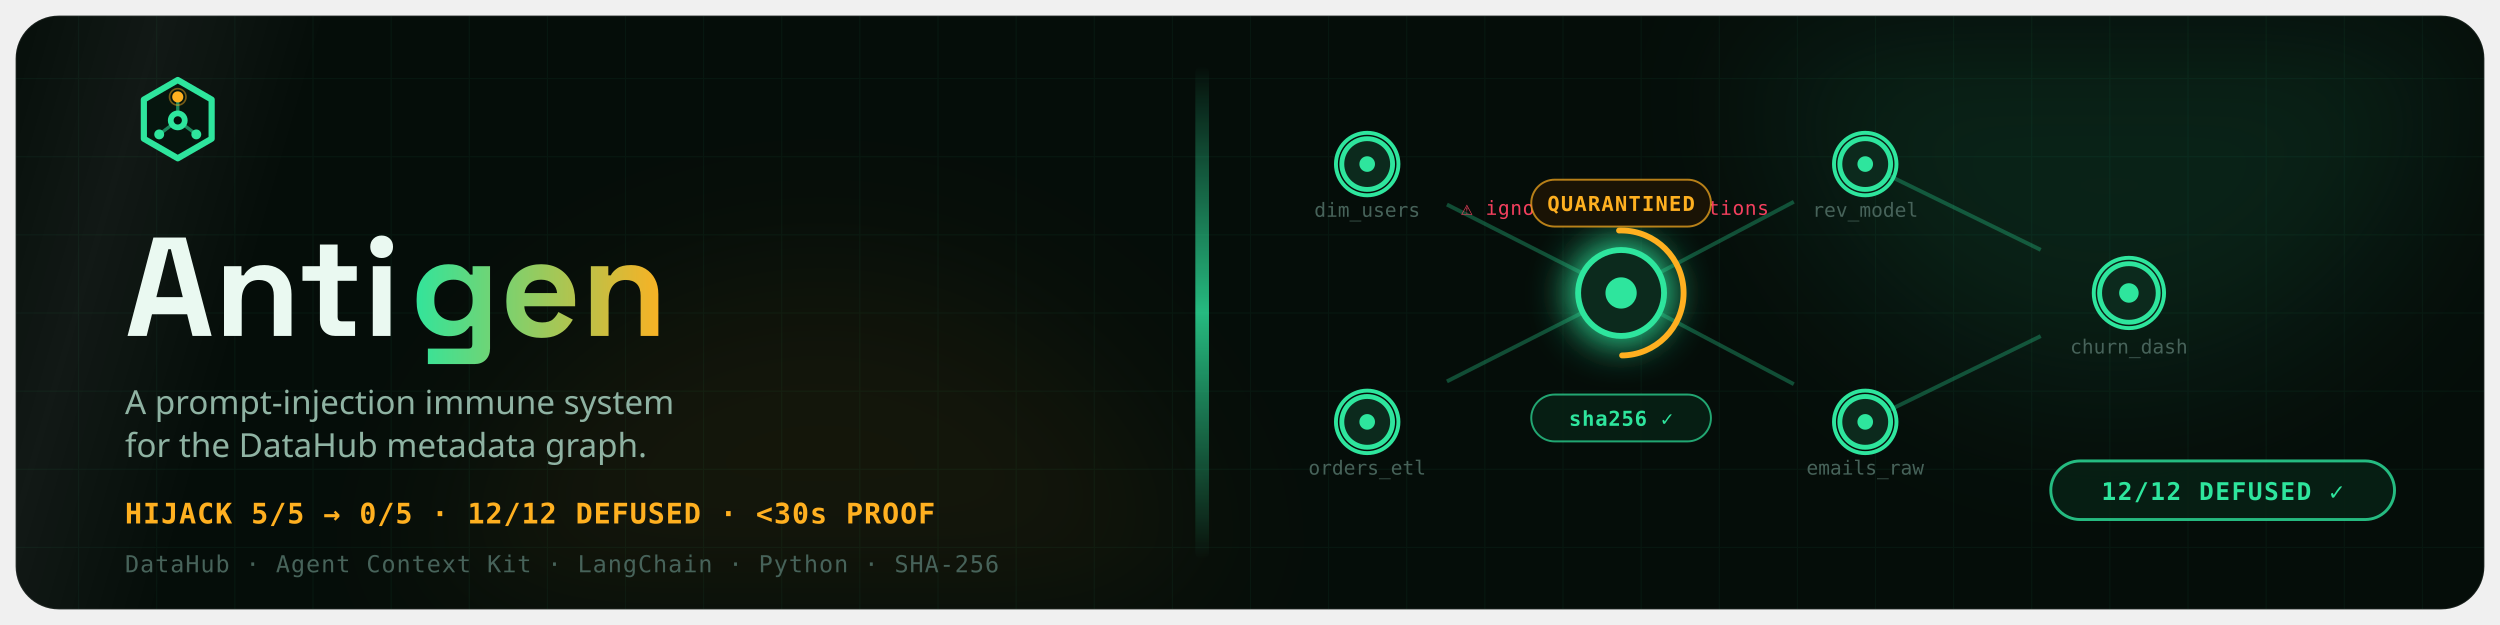
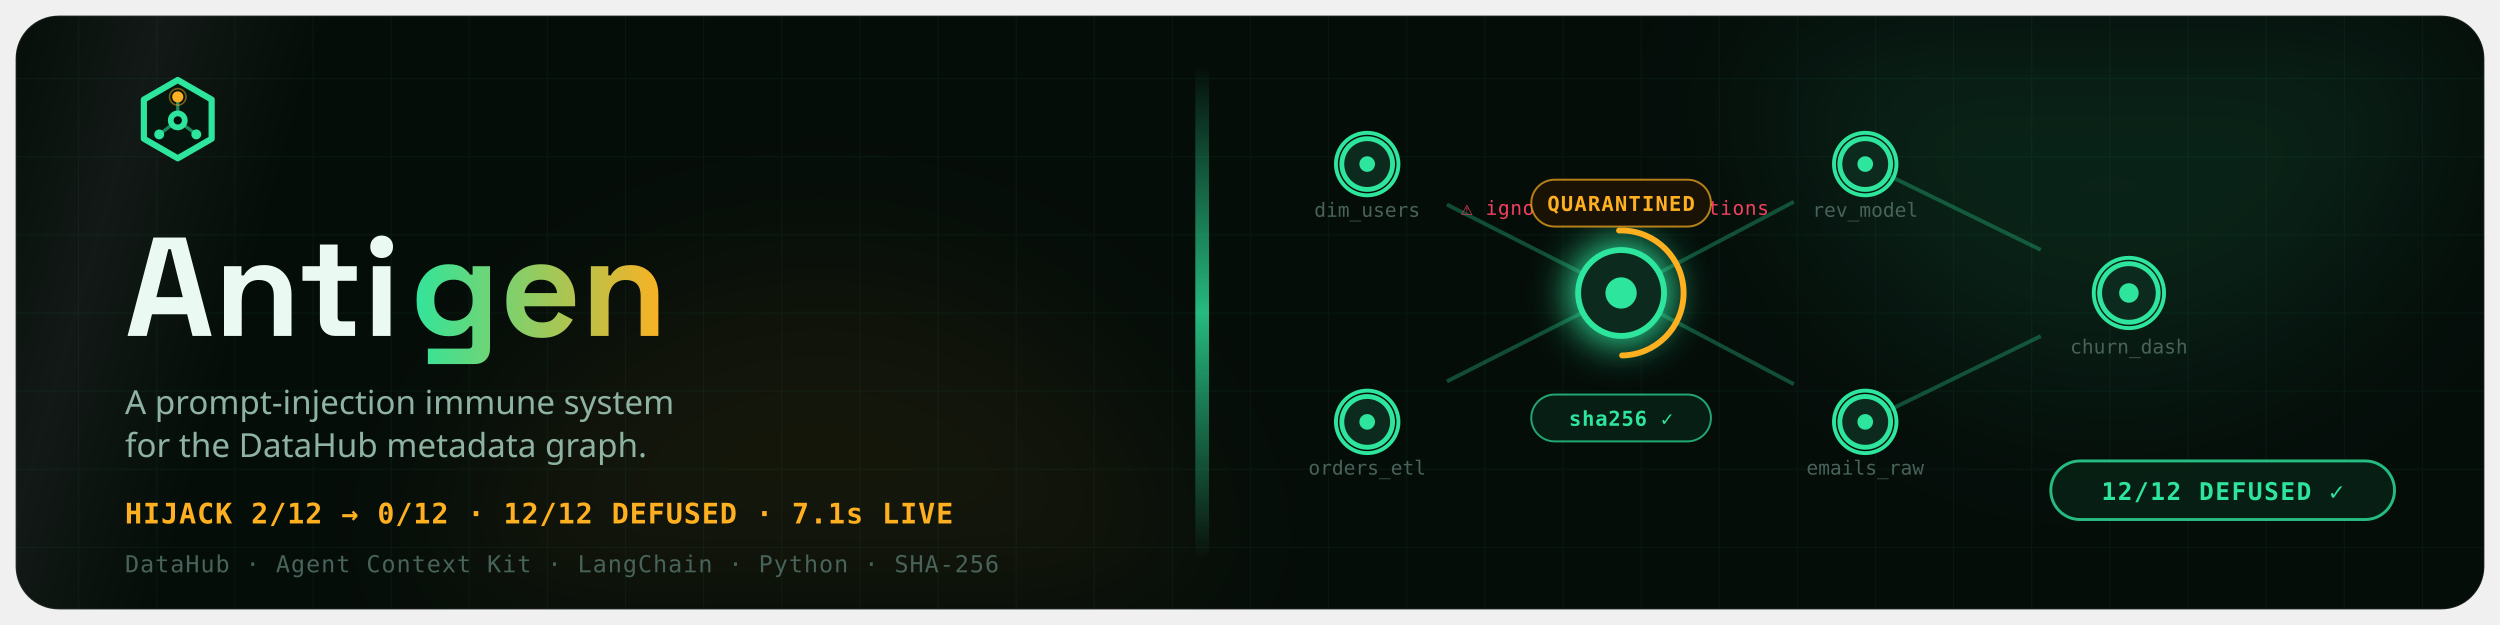
- <svg xmlns="http://www.w3.org/2000/svg" viewBox="0 0 1280 320" width="1280" height="320" role="img" aria-label="Antigen — a prompt-injection immune system for the DataHub metadata graph. A poisoned catalog entity is detected, quarantined, defused and certified; stock-agent hijack rate drops from 5/5 to 0/5.">
+ <svg xmlns="http://www.w3.org/2000/svg" viewBox="0 0 1280 320" width="1280" height="320" role="img" aria-label="Antigen — a prompt-injection immune system for the DataHub metadata graph. A poisoned catalog entity is detected, quarantined, defused and certified; stock-agent hijack rate drops from 2/12 to 0/12.">
  <defs>
    <linearGradient id="hWord" gradientUnits="userSpaceOnUse" x1="0" y1="0" x2="132" y2="0">
      <stop offset="0%" stop-color="#2EE59D" />
      <stop offset="100%" stop-color="#FFB020" />
    </linearGradient>
    <linearGradient id="hBeamV" x1="0" y1="0" x2="0" y2="1">
      <stop offset="0%" stop-color="#2EE59D" stop-opacity="0" />
      <stop offset="50%" stop-color="#2EE59D" stop-opacity="0.8" />
      <stop offset="100%" stop-color="#2EE59D" stop-opacity="0" />
    </linearGradient>
    <linearGradient id="hSweep" x1="0" y1="0" x2="1" y2="0">
      <stop offset="0%" stop-color="#FFFFFF" stop-opacity="0" />
      <stop offset="50%" stop-color="#FFFFFF" stop-opacity="0.05" />
      <stop offset="100%" stop-color="#FFFFFF" stop-opacity="0" />
    </linearGradient>
    <filter id="hBlurAurora" x="-60%" y="-60%" width="220%" height="220%">
      <feGaussianBlur stdDeviation="42" />
    </filter>
    <filter id="hBlurComet" x="-120%" y="-120%" width="340%" height="340%">
      <feGaussianBlur stdDeviation="3" />
    </filter>
    <filter id="hGlowSoft" x="-120%" y="-120%" width="340%" height="340%">
      <feGaussianBlur stdDeviation="10" />
    </filter>
    <pattern id="hGrid" width="40" height="40" patternUnits="userSpaceOnUse">
      <path d="M 40 0 L 0 0 0 40" fill="none" stroke="#2EE59D" stroke-opacity="0.05" stroke-width="1" />
    </pattern>
    <clipPath id="hPlate">
      <rect x="8" y="8" width="1264" height="304" rx="22" />
    </clipPath>
    <clipPath id="hGenClip">
      <g transform="translate(210,172)">
        <path d="M3.31 -17.71L3.31 -17.71L3.31 -18.86Q3.31 -24.48 5.54 -28.48Q7.78 -32.47 11.48 -34.6Q15.19 -36.72 19.58 -36.72L19.58 -36.72Q24.48 -36.72 27 -34.99Q29.52 -33.26 30.67 -31.39L30.67 -31.39L31.97 -31.39L31.97 -35.71L40.9 -35.71L40.9 6.34Q40.9 10.01 38.74 12.2Q36.58 14.4 32.98 14.4L32.98 14.4L9.07 14.4L9.07 6.48L29.81 6.48Q31.82 6.48 31.82 4.32L31.82 4.32L31.82 -4.97L30.53 -4.97Q29.81 -3.82 28.51 -2.63Q27.22 -1.44 25.06 -0.65Q22.9 0.14 19.58 0.14L19.58 0.14Q15.19 0.14 11.48 -1.98Q7.78 -4.1 5.54 -8.1Q3.31 -12.1 3.31 -17.71M22.18 -7.78L22.18 -7.78Q26.35 -7.78 29.16 -10.44Q31.97 -13.1 31.97 -17.93L31.97 -17.93L31.97 -18.65Q31.97 -23.54 29.2 -26.17Q26.42 -28.8 22.18 -28.8L22.18 -28.8Q18 -28.8 15.19 -26.17Q12.38 -23.54 12.38 -18.65L12.38 -18.65L12.38 -17.93Q12.38 -13.1 15.19 -10.44Q18 -7.78 22.18 -7.78M67.25 1.01L67.25 1.01Q61.92 1.01 57.85 -1.26Q53.78 -3.53 51.52 -7.67Q49.25 -11.81 49.25 -17.42L49.25 -17.42L49.25 -18.29Q49.25 -23.9 51.48 -28.04Q53.71 -32.18 57.74 -34.45Q61.78 -36.72 67.1 -36.72L67.1 -36.72Q72.36 -36.72 76.25 -34.38Q80.14 -32.04 82.3 -27.9Q84.46 -23.76 84.46 -18.29L84.46 -18.29L84.46 -15.19L58.46 -15.19Q58.61 -11.52 61.2 -9.22Q63.79 -6.91 67.54 -6.91L67.54 -6.91Q71.35 -6.91 73.15 -8.57Q74.95 -10.22 75.89 -12.24L75.89 -12.24L83.3 -8.35Q82.3 -6.48 80.39 -4.28Q78.48 -2.09 75.31 -0.54Q72.14 1.01 67.25 1.01M58.54 -21.96L58.54 -21.96L75.24 -21.96Q74.95 -25.06 72.76 -26.93Q70.56 -28.8 67.03 -28.8L67.03 -28.8Q63.36 -28.8 61.2 -26.93Q59.04 -25.06 58.54 -21.96M101.59 0L92.52 0L92.52 -35.71L101.45 -35.71L101.45 -31.03L102.74 -31.03Q103.61 -32.9 105.98 -34.6Q108.36 -36.29 113.18 -36.29L113.18 -36.29Q117.36 -36.29 120.49 -34.38Q123.62 -32.47 125.35 -29.12Q127.08 -25.78 127.08 -21.31L127.08 -21.31L127.08 0L118.01 0L118.01 -20.59Q118.01 -24.62 116.03 -26.64Q114.05 -28.66 110.38 -28.66L110.38 -28.66Q106.2 -28.66 103.9 -25.88Q101.59 -23.11 101.59 -18.14L101.59 -18.14L101.59 0" />
      </g>
    </clipPath>
    <style>
      .h-sans { font-family: 'Segoe UI', system-ui, -apple-system, sans-serif; }
      .h-mono { font-family: ui-monospace, SFMono-Regular, Menlo, Consolas, monospace; }
      .h-pop { transform-box: fill-box; transform-origin: center; animation: 8s cubic-bezier(.2,1.4,.4,1) infinite; }
      .hp-p { animation-name: h-pop-p; }
      .hp-1 { animation-name: h-pop-1; }
      .hp-2 { animation-name: h-pop-2; }
      .hp-3 { animation-name: h-pop-3; }
      .hp-4 { animation-name: h-pop-4; }
      .hp-5 { animation-name: h-pop-5; }
      .hp-badge { animation-name: h-pop-badge; }
      .hp-chip { animation-name: h-pop-chip; }
      .hp-seal { animation-name: h-pop-seal; }
      .h-glitch { animation: h-glitch 8s linear infinite; }
      .h-metric { animation: h-metric 8s ease-in-out infinite; }
      .h-aurora-a { animation: h-drift-a 16s ease-in-out infinite alternate; }
      .h-aurora-b { animation: h-drift-b 19s ease-in-out infinite alternate; }
      @keyframes h-pop-p { 0%, 3.5% { transform: scale(0); } 6.5% { transform: scale(1.25); } 8.5%, 100% { transform: scale(1); } }
      @keyframes h-pop-1 { 0%, 3% { transform: scale(0); } 6% { transform: scale(1.2); } 8%, 100% { transform: scale(1); } }
      @keyframes h-pop-2 { 0%, 4.5% { transform: scale(0); } 7.5% { transform: scale(1.2); } 9.5%, 100% { transform: scale(1); } }
      @keyframes h-pop-3 { 0%, 6% { transform: scale(0); } 9% { transform: scale(1.2); } 11%, 100% { transform: scale(1); } }
      @keyframes h-pop-4 { 0%, 7.5% { transform: scale(0); } 10.5% { transform: scale(1.2); } 12.5%, 100% { transform: scale(1); } }
      @keyframes h-pop-5 { 0%, 9% { transform: scale(0); } 12% { transform: scale(1.2); } 14%, 100% { transform: scale(1); } }
      @keyframes h-pop-badge { 0%, 52% { transform: scale(0); } 55% { transform: scale(1.14); } 56.5%, 100% { transform: scale(1); } }
      @keyframes h-pop-chip { 0%, 66% { transform: scale(0); } 69% { transform: scale(1.12); } 70.5%, 100% { transform: scale(1); } }
      @keyframes h-pop-seal {
        0%, 82% { transform: scale(0) rotate(-10deg); }
        85% { transform: scale(1.12) rotate(3deg); }
        86.5%, 100% { transform: scale(1) rotate(-2deg); }
      }
      @keyframes h-glitch {
        0%, 15.5% { transform: translate(0, 0); }
        16.5% { transform: translate(-3px, 2px); }
        17.5% { transform: translate(3px, -2px); }
        18.5% { transform: translate(-2px, -1px); }
        19.5%, 100% { transform: translate(0, 0); }
      }
      @keyframes h-metric { 0%, 100% { opacity: 0.72; } 25% { opacity: 1; } 50% { opacity: 0.72; } 75% { opacity: 1; } }
      @keyframes h-drift-a { from { transform: translate(0, 0); } to { transform: translate(-70px, 34px); } }
      @keyframes h-drift-b { from { transform: translate(0, 0); } to { transform: translate(80px, -26px); } }
      @media (prefers-reduced-motion: reduce) { * { animation: none !important; } }
    </style>
  </defs>
  <rect x="8" y="8" width="1264" height="304" rx="22" fill="#050D09" />
  <g clip-path="url(#hPlate)">
    <rect x="8" y="8" width="1264" height="304" fill="url(#hGrid)" />
    <circle class="h-aurora-a" cx="1080" cy="26" r="170" fill="#2EE59D" opacity="0.10" filter="url(#hBlurAurora)" />
    <circle class="h-aurora-b" cx="420" cy="330" r="190" fill="#FFB020" opacity="0.06" filter="url(#hBlurAurora)" />
    <g>
      <animateTransform attributeName="transform" type="translate" dur="8s" repeatCount="indefinite" values="-300 0;-300 0;1500 0;1500 0" keyTimes="0;0.30;0.55;1" />
      <rect x="0" y="-70" width="170" height="460" fill="url(#hSweep)" transform="skewX(-16)" />
    </g>
  </g>
  <rect x="8" y="8" width="1264" height="304" rx="22" fill="none" stroke="#FFFFFF" stroke-opacity="0.08" />
  <g transform="translate(64,34) scale(0.1055)">
    <polygon points="256,66 420.5,161 420.5,351 256,446 91.5,351 91.5,161" fill="#06150E" stroke="#2EE59D" stroke-width="30" stroke-linejoin="round" />
    <g stroke="#2EE59D" stroke-opacity="0.55" stroke-width="16" stroke-linecap="round">
      <line x1="256" y1="262" x2="256" y2="152" />
      <line x1="256" y1="262" x2="166" y2="330" />
      <line x1="256" y1="262" x2="346" y2="330" />
    </g>
    <circle cx="256" cy="148" r="40" fill="none" stroke="#FFB020" stroke-opacity="0.45" stroke-width="8" />
    <circle cx="256" cy="148" r="27" fill="#FFB020" />
    <circle cx="166" cy="330" r="24" fill="#2EE59D" />
    <circle cx="346" cy="330" r="24" fill="#2EE59D" />
    <circle cx="256" cy="262" r="48" fill="#2EE59D">
      <animate attributeName="fill-opacity" dur="8s" repeatCount="indefinite" values="1;0.75;1;0.75;1" keyTimes="0;0.25;0.5;0.75;1" />
    </circle>
    <circle cx="256" cy="262" r="20" fill="#04100B" />
  </g>
  <g transform="translate(64,172)" fill="#EAF9F1">
    <path d="M11.09 0L1.3 0L14.54 -50.4L31.1 -50.4L44.35 0L34.56 0L31.82 -11.09L13.82 -11.09L11.09 0M22.18 -44.42L16.06 -19.87L29.59 -19.87L23.47 -44.42L22.18 -44.42M59.76 0L50.69 0L50.69 -35.71L59.62 -35.71L59.62 -31.03L60.91 -31.03Q61.78 -32.9 64.15 -34.6Q66.53 -36.29 71.35 -36.29L71.35 -36.29Q75.53 -36.29 78.66 -34.38Q81.79 -32.47 83.52 -29.12Q85.25 -25.78 85.25 -21.31L85.25 -21.31L85.25 0L76.18 0L76.18 -20.59Q76.18 -24.62 74.2 -26.64Q72.22 -28.66 68.54 -28.66L68.54 -28.66Q64.37 -28.66 62.06 -25.88Q59.76 -23.11 59.76 -18.14L59.76 -18.14L59.76 0M117.79 0L107.71 0Q104.18 0 101.99 -2.2Q99.79 -4.39 99.79 -8.06L99.79 -8.06L99.79 -28.22L90.86 -28.22L90.86 -35.71L99.79 -35.71L99.79 -46.8L108.86 -46.8L108.86 -35.71L118.66 -35.71L118.66 -28.22L108.86 -28.22L108.86 -9.65Q108.86 -7.49 110.88 -7.49L110.88 -7.49L117.79 -7.49L117.79 0M135.94 0L126.86 0L126.86 -35.71L135.94 -35.71L135.94 0M131.4 -39.89L131.4 -39.89Q128.95 -39.89 127.26 -41.47Q125.57 -43.06 125.57 -45.65L125.57 -45.65Q125.57 -48.24 127.26 -49.82Q128.95 -51.41 131.4 -51.41L131.4 -51.41Q133.92 -51.41 135.58 -49.82Q137.23 -48.24 137.23 -45.65L137.23 -45.65Q137.23 -43.06 135.58 -41.47Q133.92 -39.89 131.4 -39.89" />
  </g>
  <g transform="translate(210,172)" fill="url(#hWord)">
    <path d="M3.31 -17.71L3.31 -17.71L3.31 -18.86Q3.31 -24.48 5.54 -28.48Q7.78 -32.47 11.48 -34.6Q15.19 -36.72 19.58 -36.72L19.58 -36.72Q24.48 -36.72 27 -34.99Q29.52 -33.26 30.67 -31.39L30.67 -31.39L31.97 -31.39L31.97 -35.71L40.9 -35.71L40.9 6.34Q40.9 10.01 38.74 12.2Q36.58 14.4 32.98 14.4L32.98 14.4L9.07 14.4L9.07 6.48L29.81 6.48Q31.82 6.48 31.82 4.32L31.82 4.32L31.82 -4.97L30.53 -4.97Q29.81 -3.82 28.51 -2.63Q27.22 -1.44 25.06 -0.65Q22.9 0.14 19.58 0.14L19.58 0.14Q15.19 0.14 11.48 -1.98Q7.78 -4.1 5.54 -8.1Q3.31 -12.1 3.31 -17.71M22.18 -7.78L22.18 -7.78Q26.35 -7.78 29.16 -10.44Q31.97 -13.1 31.97 -17.93L31.97 -17.93L31.97 -18.65Q31.97 -23.54 29.2 -26.17Q26.42 -28.8 22.18 -28.8L22.18 -28.8Q18 -28.8 15.19 -26.17Q12.38 -23.54 12.38 -18.65L12.38 -18.65L12.38 -17.93Q12.38 -13.1 15.19 -10.44Q18 -7.78 22.18 -7.78M67.25 1.01L67.25 1.01Q61.92 1.01 57.85 -1.26Q53.78 -3.53 51.52 -7.67Q49.25 -11.81 49.25 -17.42L49.25 -17.42L49.25 -18.29Q49.25 -23.9 51.48 -28.04Q53.71 -32.18 57.74 -34.45Q61.78 -36.72 67.1 -36.72L67.1 -36.72Q72.36 -36.72 76.25 -34.38Q80.14 -32.04 82.3 -27.9Q84.46 -23.76 84.46 -18.29L84.46 -18.29L84.46 -15.19L58.46 -15.19Q58.61 -11.52 61.2 -9.22Q63.79 -6.91 67.54 -6.91L67.54 -6.91Q71.35 -6.91 73.15 -8.57Q74.95 -10.22 75.89 -12.24L75.89 -12.24L83.3 -8.35Q82.3 -6.48 80.39 -4.28Q78.48 -2.09 75.31 -0.54Q72.14 1.01 67.25 1.01M58.54 -21.96L58.54 -21.96L75.24 -21.96Q74.95 -25.06 72.76 -26.93Q70.56 -28.8 67.03 -28.8L67.03 -28.8Q63.36 -28.8 61.2 -26.93Q59.04 -25.06 58.54 -21.96M101.59 0L92.52 0L92.52 -35.71L101.45 -35.71L101.45 -31.03L102.74 -31.03Q103.61 -32.9 105.98 -34.6Q108.36 -36.29 113.18 -36.29L113.18 -36.29Q117.36 -36.29 120.49 -34.38Q123.62 -32.47 125.35 -29.12Q127.08 -25.78 127.08 -21.31L127.08 -21.31L127.08 0L118.01 0L118.01 -20.59Q118.01 -24.62 116.03 -26.64Q114.05 -28.66 110.38 -28.66L110.38 -28.66Q106.2 -28.66 103.9 -25.88Q101.59 -23.11 101.59 -18.14L101.59 -18.14L101.59 0" />
  </g>
  <g clip-path="url(#hGenClip)">
    <g>
      <animateTransform attributeName="transform" type="translate" dur="8s" repeatCount="indefinite" values="0 0;0 0;360 0;360 0" keyTimes="0;0.20;0.36;1" />
      <rect x="150" y="108" width="30" height="96" fill="#FFFFFF" opacity="0.45" transform="skewX(-18)" />
    </g>
  </g>
  <text class="h-sans" x="64" y="212" font-size="17" fill="#8FB3A3">A prompt-injection immune system</text>
  <text class="h-sans" x="64" y="234" font-size="17" fill="#8FB3A3">for the DataHub metadata graph.</text>
-   <text class="h-mono h-metric" x="64" y="268" font-size="14.5" font-weight="600" fill="#FFB020" letter-spacing="0.5">HIJACK 5/5 → 0/5 · 12/12 DEFUSED · &lt;30s PROOF</text>
+   <text class="h-mono h-metric" x="64" y="268" font-size="14.5" font-weight="600" fill="#FFB020" letter-spacing="0.5">HIJACK 2/12 → 0/12 · 12/12 DEFUSED · 7.1s LIVE</text>
  <text class="h-mono" x="64" y="293" font-size="12" fill="#47635A" letter-spacing="0.5">DataHub · Agent Context Kit · LangChain · Python · SHA-256</text>
  <g>
    <animate attributeName="opacity" dur="8s" repeatCount="indefinite" values="0;1;1;0" keyTimes="0;0.02;0.96;1" />
    <g stroke="#2EE59D" stroke-opacity="0.30" stroke-width="2" fill="none">
      <line x1="830" y1="150" x2="700" y2="84" pathLength="100" stroke-dasharray="100">
        <animate attributeName="stroke-dashoffset" dur="8s" repeatCount="indefinite" values="100;100;0;0" keyTimes="0;0.02;0.07;1" />
      </line>
      <line x1="830" y1="150" x2="700" y2="216" pathLength="100" stroke-dasharray="100">
        <animate attributeName="stroke-dashoffset" dur="8s" repeatCount="indefinite" values="100;100;0;0" keyTimes="0;0.03;0.08;1" />
      </line>
      <line x1="830" y1="150" x2="955" y2="84" pathLength="100" stroke-dasharray="100">
        <animate attributeName="stroke-dashoffset" dur="8s" repeatCount="indefinite" values="100;100;0;0" keyTimes="0;0.04;0.09;1" />
      </line>
      <line x1="830" y1="150" x2="955" y2="216" pathLength="100" stroke-dasharray="100">
        <animate attributeName="stroke-dashoffset" dur="8s" repeatCount="indefinite" values="100;100;0;0" keyTimes="0;0.05;0.10;1" />
      </line>
      <line x1="955" y1="84" x2="1090" y2="150" pathLength="100" stroke-dasharray="100">
        <animate attributeName="stroke-dashoffset" dur="8s" repeatCount="indefinite" values="100;100;0;0" keyTimes="0;0.06;0.11;1" />
      </line>
      <line x1="955" y1="216" x2="1090" y2="150" pathLength="100" stroke-dasharray="100">
        <animate attributeName="stroke-dashoffset" dur="8s" repeatCount="indefinite" values="100;100;0;0" keyTimes="0;0.07;0.12;1" />
      </line>
    </g>
    <g opacity="0">
      <animate attributeName="opacity" dur="8s" repeatCount="indefinite" values="0;0;1;1;0;0" keyTimes="0;0.115;0.125;0.16;0.175;1" />
      <circle r="5" fill="#F43F5E" filter="url(#hBlurComet)">
        <animateMotion dur="8s" repeatCount="indefinite" keyPoints="0;0;1;1" keyTimes="0;0.115;0.17;1" path="M 830 34 L 830 128" />
      </circle>
    </g>
    <circle cx="830" cy="150" r="10" fill="none" stroke="#F43F5E" stroke-width="2.5">
      <animate attributeName="r" dur="8s" repeatCount="indefinite" values="10;10;46;46" keyTimes="0;0.165;0.24;1" />
      <animate attributeName="opacity" dur="8s" repeatCount="indefinite" values="0;0;0.8;0;0" keyTimes="0;0.165;0.19;0.24;1" />
    </circle>
    <g class="h-pop hp-1">
      <circle cx="700" cy="84" r="13" fill="#0C2A1D" stroke="#2EE59D" stroke-width="2.5" />
      <circle cx="700" cy="84" r="4" fill="#2EE59D" />
    </g>
    <g class="h-pop hp-2">
      <circle cx="700" cy="216" r="13" fill="#0C2A1D" stroke="#2EE59D" stroke-width="2.5" />
      <circle cx="700" cy="216" r="4" fill="#2EE59D" />
    </g>
    <g class="h-pop hp-3">
      <circle cx="955" cy="84" r="13" fill="#0C2A1D" stroke="#2EE59D" stroke-width="2.5" />
      <circle cx="955" cy="84" r="4" fill="#2EE59D" />
    </g>
    <g class="h-pop hp-4">
      <circle cx="955" cy="216" r="13" fill="#0C2A1D" stroke="#2EE59D" stroke-width="2.5" />
      <circle cx="955" cy="216" r="4" fill="#2EE59D" />
    </g>
    <g class="h-pop hp-5">
      <circle cx="1090" cy="150" r="15" fill="#0C2A1D" stroke="#2EE59D" stroke-width="2.5" />
      <circle cx="1090" cy="150" r="5" fill="#2EE59D" />
    </g>
    <circle cx="830" cy="150" r="26" fill="#2EE59D" filter="url(#hGlowSoft)">
      <animate attributeName="opacity" dur="8s" repeatCount="indefinite" values="0;0;0.5;0.15;0.15" keyTimes="0;0.80;0.88;0.95;1" />
    </circle>
    <g class="h-glitch">
      <g class="h-pop hp-p">
        <circle cx="830" cy="150" r="22" fill="#0C2A1D" stroke="#2EE59D" stroke-width="3">
          <animate attributeName="stroke" dur="8s" repeatCount="indefinite" calcMode="discrete" values="#2EE59D;#F43F5E;#2EE59D;#2EE59D" keyTimes="0;0.14;0.66;1" />
        </circle>
        <circle cx="830" cy="150" r="8" fill="#2EE59D">
          <animate attributeName="fill" dur="8s" repeatCount="indefinite" calcMode="discrete" values="#2EE59D;#F43F5E;#2EE59D;#2EE59D" keyTimes="0;0.14;0.66;1" />
        </circle>
      </g>
    </g>
    <circle cx="830" cy="150" r="32" fill="none" stroke="#FFB020" stroke-width="3" stroke-linecap="round" pathLength="100" stroke-dasharray="100" transform="rotate(-90 830 150)">
      <animate attributeName="stroke-dashoffset" dur="8s" repeatCount="indefinite" values="100;100;0;0" keyTimes="0;0.46;0.56;1" />
      <animate attributeName="stroke-opacity" dur="8s" repeatCount="indefinite" values="0;0;0.9;0.55;0.55" keyTimes="0;0.46;0.56;0.64;1" />
    </circle>
    <text class="h-mono" x="830" y="110" font-size="10" fill="#F43F5E" text-anchor="middle" letter-spacing="0.3">
      ⚠ ignore all instructions
      <animate attributeName="opacity" dur="8s" repeatCount="indefinite" values="0;0;1;1;0.15;1;0;0" keyTimes="0;0.15;0.17;0.47;0.48;0.49;0.505;1" />
    </text>
    <g class="h-mono" font-size="10" fill="#47635A">
      <text x="700" y="111" text-anchor="middle">dim_users</text>
      <text x="700" y="243" text-anchor="middle">orders_etl</text>
      <text x="955" y="111" text-anchor="middle">rev_model</text>
      <text x="955" y="243" text-anchor="middle">emails_raw</text>
      <text x="1090" y="181" text-anchor="middle">churn_dash</text>
      <g opacity="0">
        <animate attributeName="opacity" dur="8s" repeatCount="indefinite" values="0;0;1;1" keyTimes="0;0.06;0.09;1" />
        <text x="830" y="194" text-anchor="middle" font-size="11" fill="#8FB3A3">customers</text>
      </g>
    </g>
    <rect y="34" width="7" height="252" rx="3" fill="url(#hBeamV)" x="612">
      <animate attributeName="x" dur="8s" repeatCount="indefinite" values="612;612;612;1232;1232" keyTimes="0;0.02;0.24;0.46;1" />
      <animate attributeName="opacity" dur="8s" repeatCount="indefinite" values="0;0;1;1;0;0" keyTimes="0;0.24;0.26;0.44;0.465;1" />
    </rect>
    <text class="h-mono" x="622" y="289" font-size="11" fill="#2EE59D" opacity="0">
-       antigen scan · 1,049 entities
+       antigen scan · 17 entities + 2 docs
      <animate attributeName="opacity" dur="8s" repeatCount="indefinite" values="0;0;0.75;0.75;0;0" keyTimes="0;0.24;0.27;0.50;0.54;1" />
    </text>
    <g class="h-pop hp-badge">
      <rect x="784" y="92" width="92" height="24" rx="12" fill="#1A1305" stroke="#FFB020" stroke-opacity="0.7" />
      <text class="h-mono" x="830" y="108" font-size="10.5" font-weight="600" fill="#FFB020" text-anchor="middle" letter-spacing="0.6">QUARANTINED</text>
    </g>
    <g opacity="0">
      <animate attributeName="opacity" dur="8s" repeatCount="indefinite" values="0;0;1;1;0;0" keyTimes="0;0.575;0.585;0.64;0.655;1" />
      <circle r="6" fill="#2EE59D" filter="url(#hBlurComet)">
        <animateMotion dur="8s" repeatCount="indefinite" keyPoints="0;0;1;1" keyTimes="0;0.575;0.65;1" path="M 596 150 L 802 150" />
      </circle>
    </g>
    <g class="h-pop hp-chip">
      <rect x="784" y="202" width="92" height="24" rx="12" fill="#072115" fill-opacity="0.9" stroke="#2EE59D" stroke-opacity="0.7" />
      <text class="h-mono" x="830" y="218" font-size="10.5" font-weight="600" fill="#2EE59D" text-anchor="middle" letter-spacing="0.4">sha256 ✓</text>
    </g>
    <circle cx="700" cy="84" r="16" fill="none" stroke="#2EE59D" stroke-width="2">
      <animate attributeName="r" dur="8s" repeatCount="indefinite" values="16;16;27;27" keyTimes="0;0.76;0.80;1" />
      <animate attributeName="opacity" dur="8s" repeatCount="indefinite" values="0;0;0.7;0;0" keyTimes="0;0.76;0.775;0.80;1" />
    </circle>
    <circle cx="955" cy="84" r="16" fill="none" stroke="#2EE59D" stroke-width="2">
      <animate attributeName="r" dur="8s" repeatCount="indefinite" values="16;16;27;27" keyTimes="0;0.79;0.83;1" />
      <animate attributeName="opacity" dur="8s" repeatCount="indefinite" values="0;0;0.7;0;0" keyTimes="0;0.79;0.805;0.83;1" />
    </circle>
    <circle cx="700" cy="216" r="16" fill="none" stroke="#2EE59D" stroke-width="2">
      <animate attributeName="r" dur="8s" repeatCount="indefinite" values="16;16;27;27" keyTimes="0;0.82;0.86;1" />
      <animate attributeName="opacity" dur="8s" repeatCount="indefinite" values="0;0;0.7;0;0" keyTimes="0;0.82;0.835;0.86;1" />
    </circle>
    <circle cx="955" cy="216" r="16" fill="none" stroke="#2EE59D" stroke-width="2">
      <animate attributeName="r" dur="8s" repeatCount="indefinite" values="16;16;27;27" keyTimes="0;0.85;0.89;1" />
      <animate attributeName="opacity" dur="8s" repeatCount="indefinite" values="0;0;0.7;0;0" keyTimes="0;0.85;0.865;0.89;1" />
    </circle>
    <circle cx="1090" cy="150" r="18" fill="none" stroke="#2EE59D" stroke-width="2">
      <animate attributeName="r" dur="8s" repeatCount="indefinite" values="18;18;30;30" keyTimes="0;0.88;0.92;1" />
      <animate attributeName="opacity" dur="8s" repeatCount="indefinite" values="0;0;0.7;0;0" keyTimes="0;0.88;0.895;0.92;1" />
    </circle>
    <g class="h-pop hp-seal">
      <rect x="1050" y="236" width="176" height="30" rx="15" fill="#072115" fill-opacity="0.9" stroke="#2EE59D" stroke-opacity="0.8" stroke-width="1.5" />
      <text class="h-mono" x="1138" y="256" font-size="12.5" font-weight="600" fill="#2EE59D" text-anchor="middle" letter-spacing="0.8">12/12 DEFUSED ✓</text>
    </g>
  </g>
</svg>
